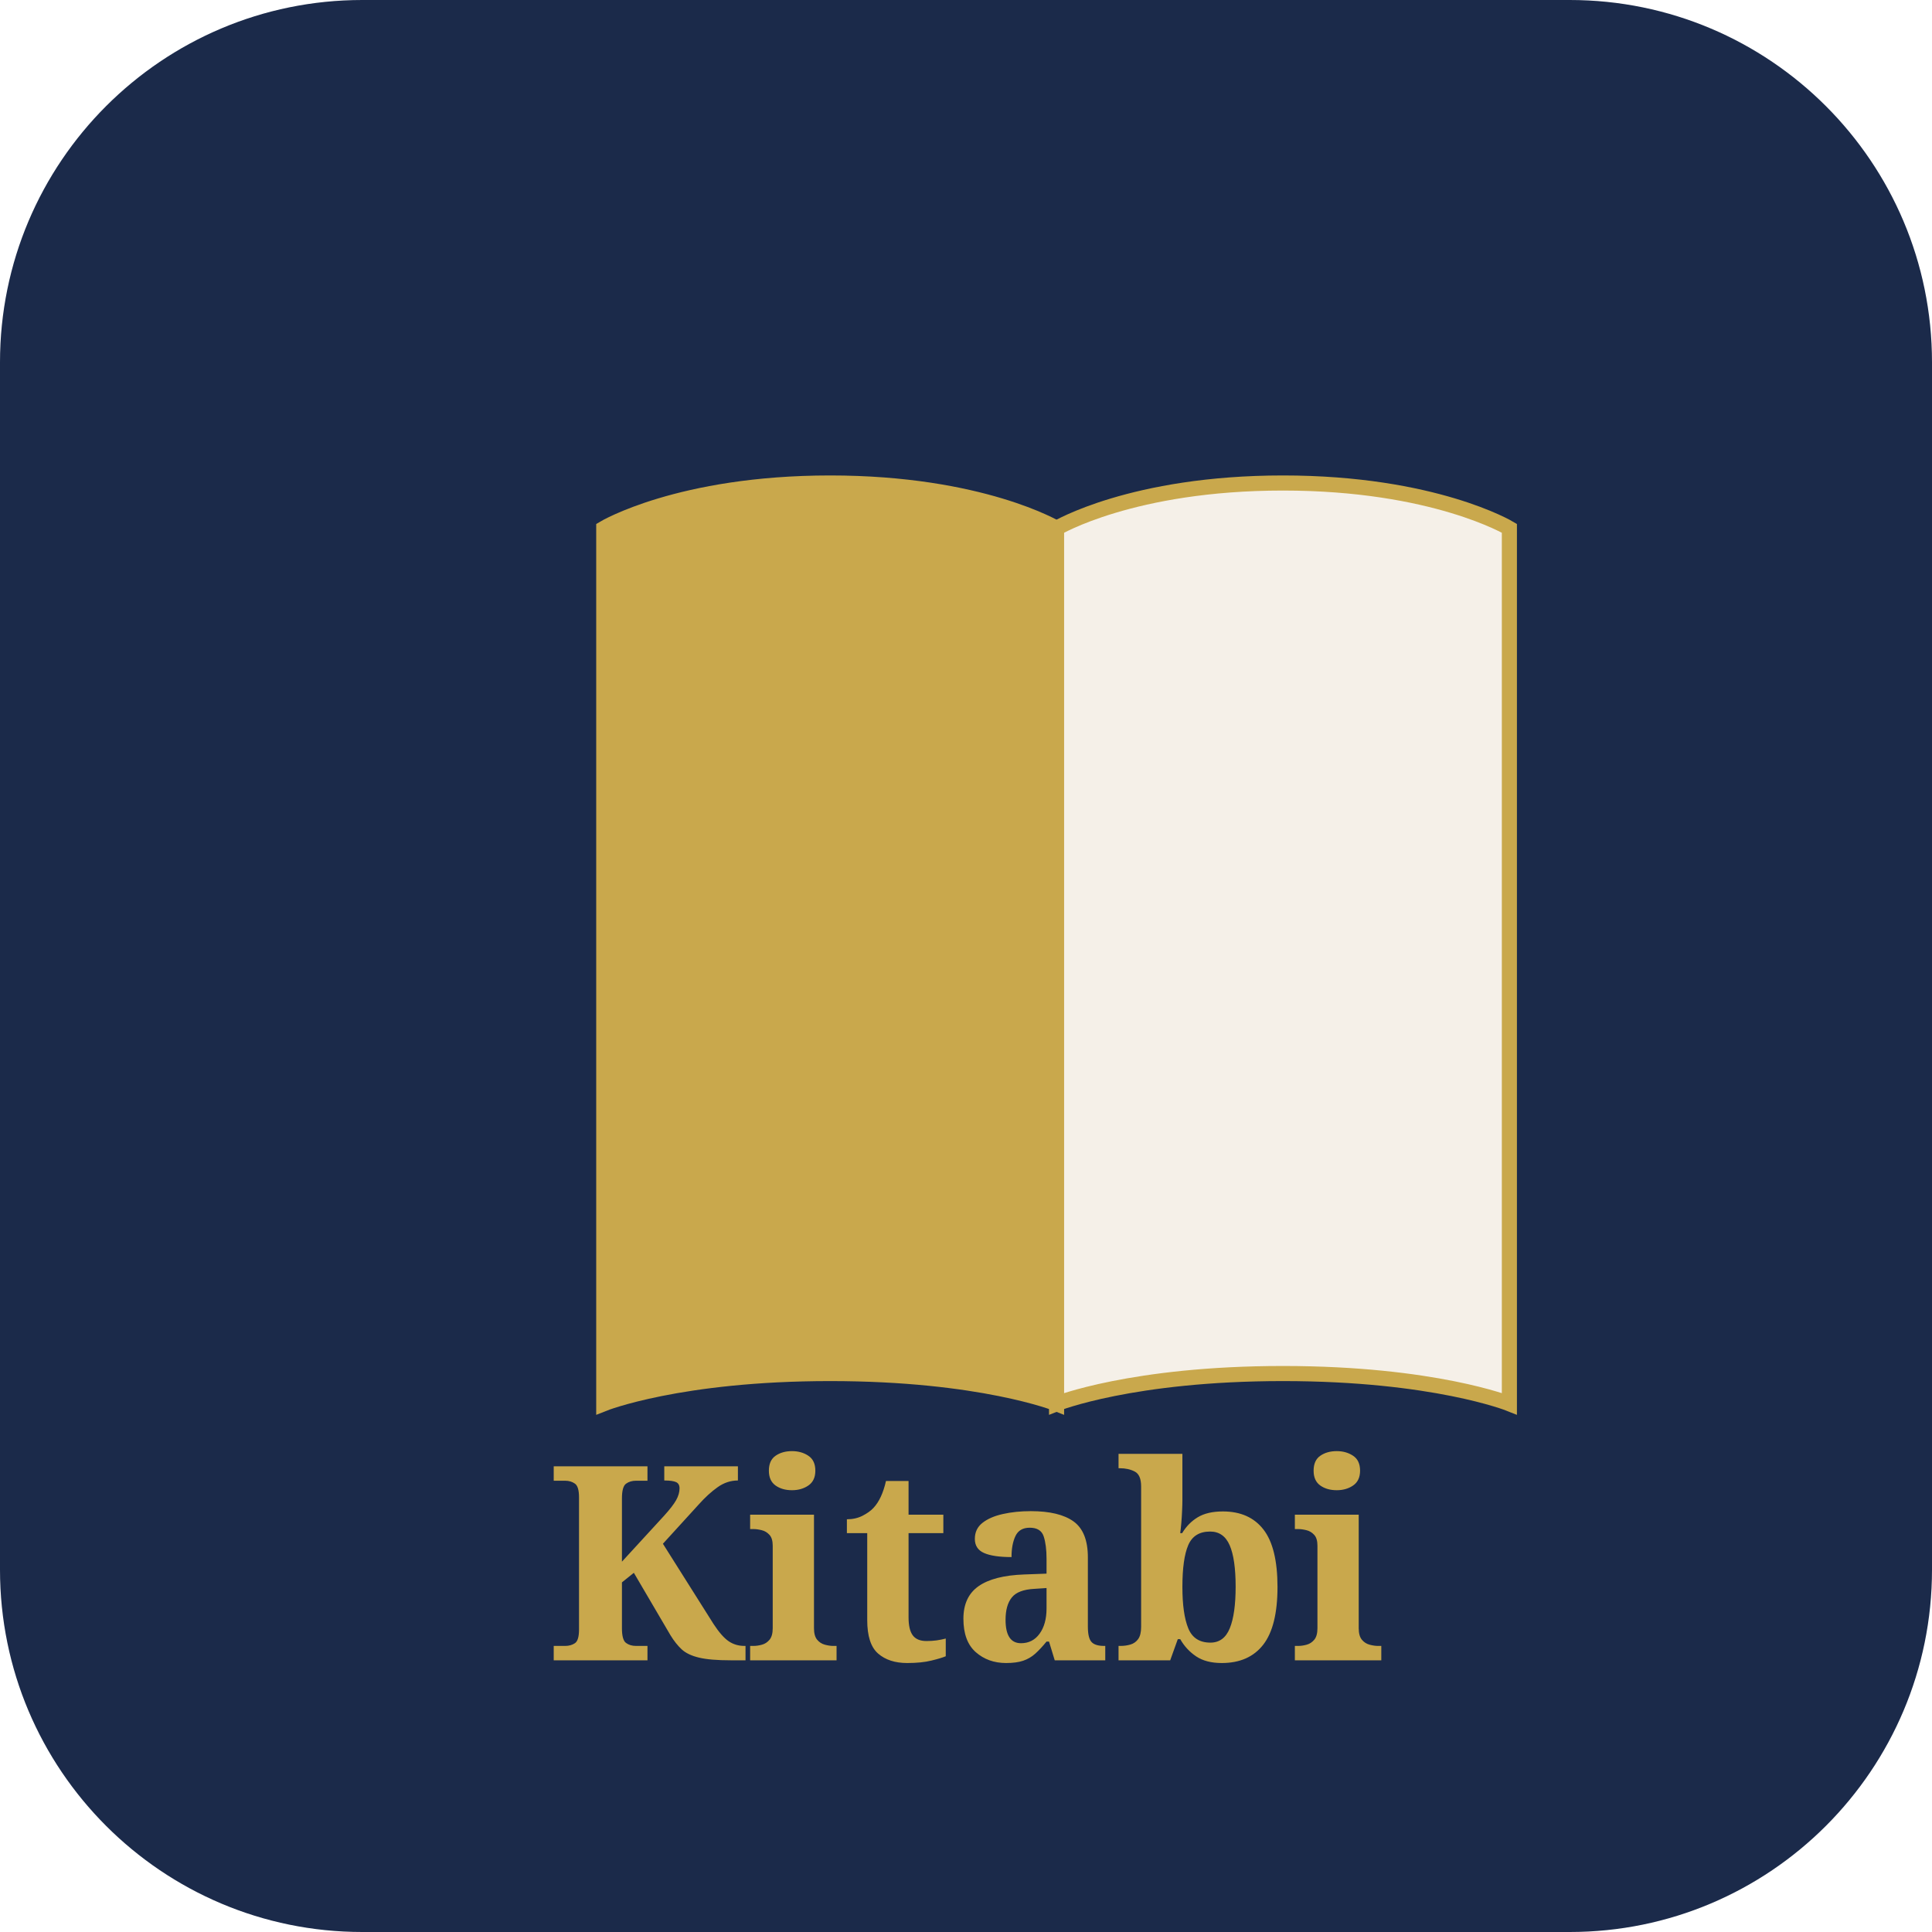
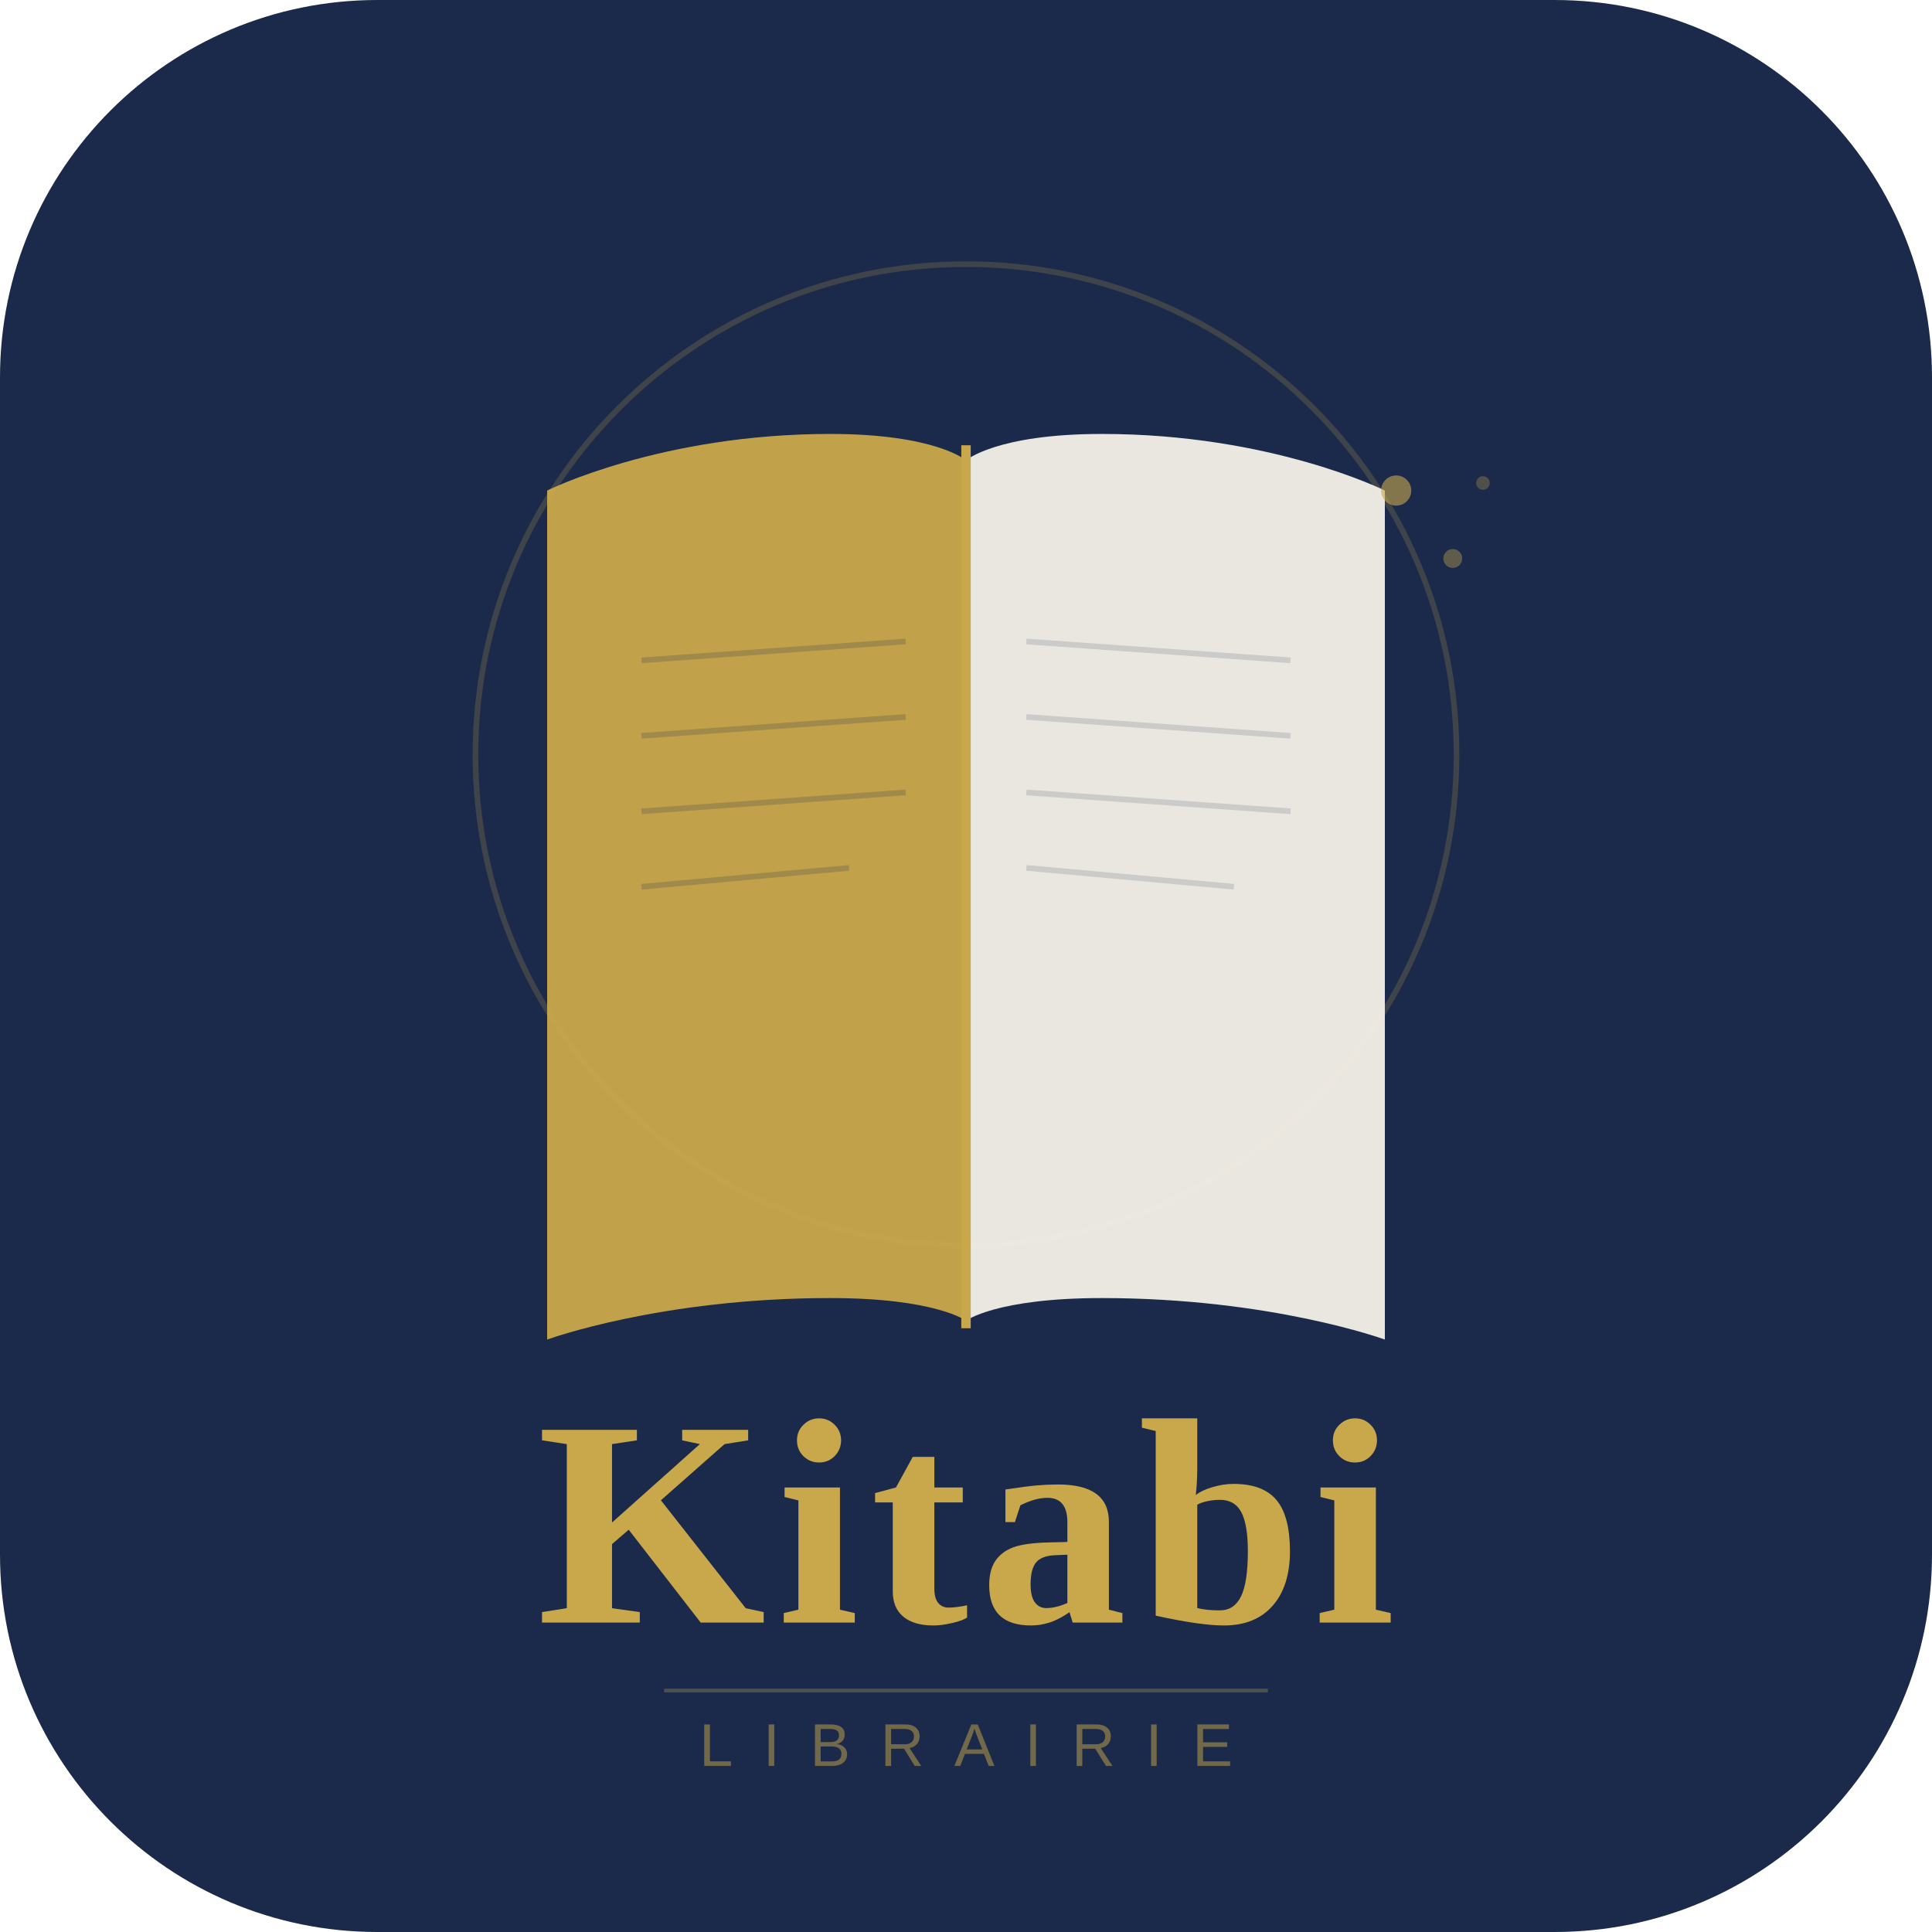
<svg xmlns="http://www.w3.org/2000/svg" viewBox="0 0 512 512" fill="none">
-   <rect width="512" height="512" rx="96" fill="#1B2A4A" />
-   <path d="M160 140C160 140 180 128 220 128C260 128 280 140 280 140V372C280 372 260 364 220 364C180 364 160 372 160 372V140Z" fill="#C9A84C" stroke="#C9A84C" stroke-width="4" />
-   <path d="M280 140C280 140 300 128 340 128C380 128 400 140 400 140V372C400 372 380 364 340 364C300 364 280 372 280 372V140Z" fill="#F5F0E8" stroke="#C9A84C" stroke-width="4" />
-   <line x1="280" y1="140" x2="280" y2="372" stroke="#C9A84C" stroke-width="3" />
-   <text x="256" y="440" text-anchor="middle" font-family="serif" font-size="72" font-weight="bold" fill="#C9A84C">Kitabi</text>
+   <rect width="512" height="512" rx="100" fill="#1B2A4A" />
+   <circle cx="256" cy="200" r="130" fill="none" stroke="#C9A84C" stroke-width="1.5" opacity="0.2" />
+   <path d="M145 130C145 130 175 115 220 115C248 115 256 122 256 122V350C256 350 248 344 220 344C175 344 145 355 145 355V130Z" fill="#C9A84C" opacity="0.95">
+     <animate attributeName="d" values="M145 130C145 130 175 115 220 115C248 115 256 122 256 122V350C256 350 248 344 220 344C175 344 145 355 145 355V130Z;               M148 128C148 128 178 113 223 113C251 113 259 120 259 120V352C259 352 251 346 223 346C178 346 148 357 148 357V128Z;               M145 130C145 130 175 115 220 115C248 115 256 122 256 122V350C256 350 248 344 220 344C175 344 145 355 145 355V130Z" dur="4s" repeatCount="indefinite" />
+   </path>
+   <path d="M256 122C256 122 264 115 292 115C337 115 367 130 367 130V355C367 355 337 344 292 344C264 344 256 350 256 350V122Z" fill="#F5F0E8" opacity="0.95">
+     <animate attributeName="d" values="M256 122C256 122 264 115 292 115C337 115 367 130 367 130V355C367 355 337 344 292 344C264 344 256 350 256 350V122Z;               M259 120C259 120 267 113 295 113C340 113 370 128 370 128V357C370 357 340 346 295 346C267 346 259 352 259 352V120Z;               M256 122C256 122 264 115 292 115C337 115 367 130 367 130V355C367 355 337 344 292 344C264 344 256 350 256 350V122Z" dur="4s" repeatCount="indefinite" />
+   </path>
+   <line x1="256" y1="118" x2="256" y2="352" stroke="#C9A84C" stroke-width="2.5" />
+   <line x1="170" y1="175" x2="240" y2="170" stroke="#1B2A4A" stroke-width="1.5" opacity="0.2" />
+   <line x1="170" y1="195" x2="240" y2="190" stroke="#1B2A4A" stroke-width="1.5" opacity="0.2" />
+   <line x1="170" y1="215" x2="240" y2="210" stroke="#1B2A4A" stroke-width="1.5" opacity="0.2" />
+   <line x1="170" y1="235" x2="225" y2="230" stroke="#1B2A4A" stroke-width="1.5" opacity="0.2" />
+   <line x1="272" y1="170" x2="342" y2="175" stroke="#1B2A4A" stroke-width="1.5" opacity="0.15" />
+   <line x1="272" y1="190" x2="342" y2="195" stroke="#1B2A4A" stroke-width="1.5" opacity="0.15" />
+   <line x1="272" y1="210" x2="342" y2="215" stroke="#1B2A4A" stroke-width="1.5" opacity="0.15" />
+   <line x1="272" y1="230" x2="327" y2="235" stroke="#1B2A4A" stroke-width="1.5" opacity="0.15" />
+   <circle cx="370" cy="130" r="4" fill="#C9A84C" opacity="0.6">
+     <animate attributeName="opacity" values="0.6;1;0.6" dur="2s" repeatCount="indefinite" />
+   </circle>
+   <circle cx="385" cy="148" r="2.5" fill="#C9A84C" opacity="0.4">
+     <animate attributeName="opacity" values="0.4;0.8;0.4" dur="2.5s" repeatCount="indefinite" />
+   </circle>
+   <circle cx="393" cy="128" r="1.8" fill="#C9A84C" opacity="0.3">
+     <animate attributeName="opacity" values="0.3;0.7;0.3" dur="1.8s" repeatCount="indefinite" />
+   </circle>
+   <text x="256" y="430" text-anchor="middle" font-family="Georgia, 'Times New Roman', serif" font-size="78" font-weight="bold" fill="#C9A84C" letter-spacing="3">Kitabi</text>
+   <text x="256" y="468" text-anchor="middle" font-family="'Segoe UI', Arial, sans-serif" font-size="16" fill="#C9A84C" opacity="0.5" letter-spacing="8" font-weight="300">LIBRAIRIE</text>
+   <line x1="176" y1="448" x2="336" y2="448" stroke="#C9A84C" stroke-width="1" opacity="0.3" />
</svg>
